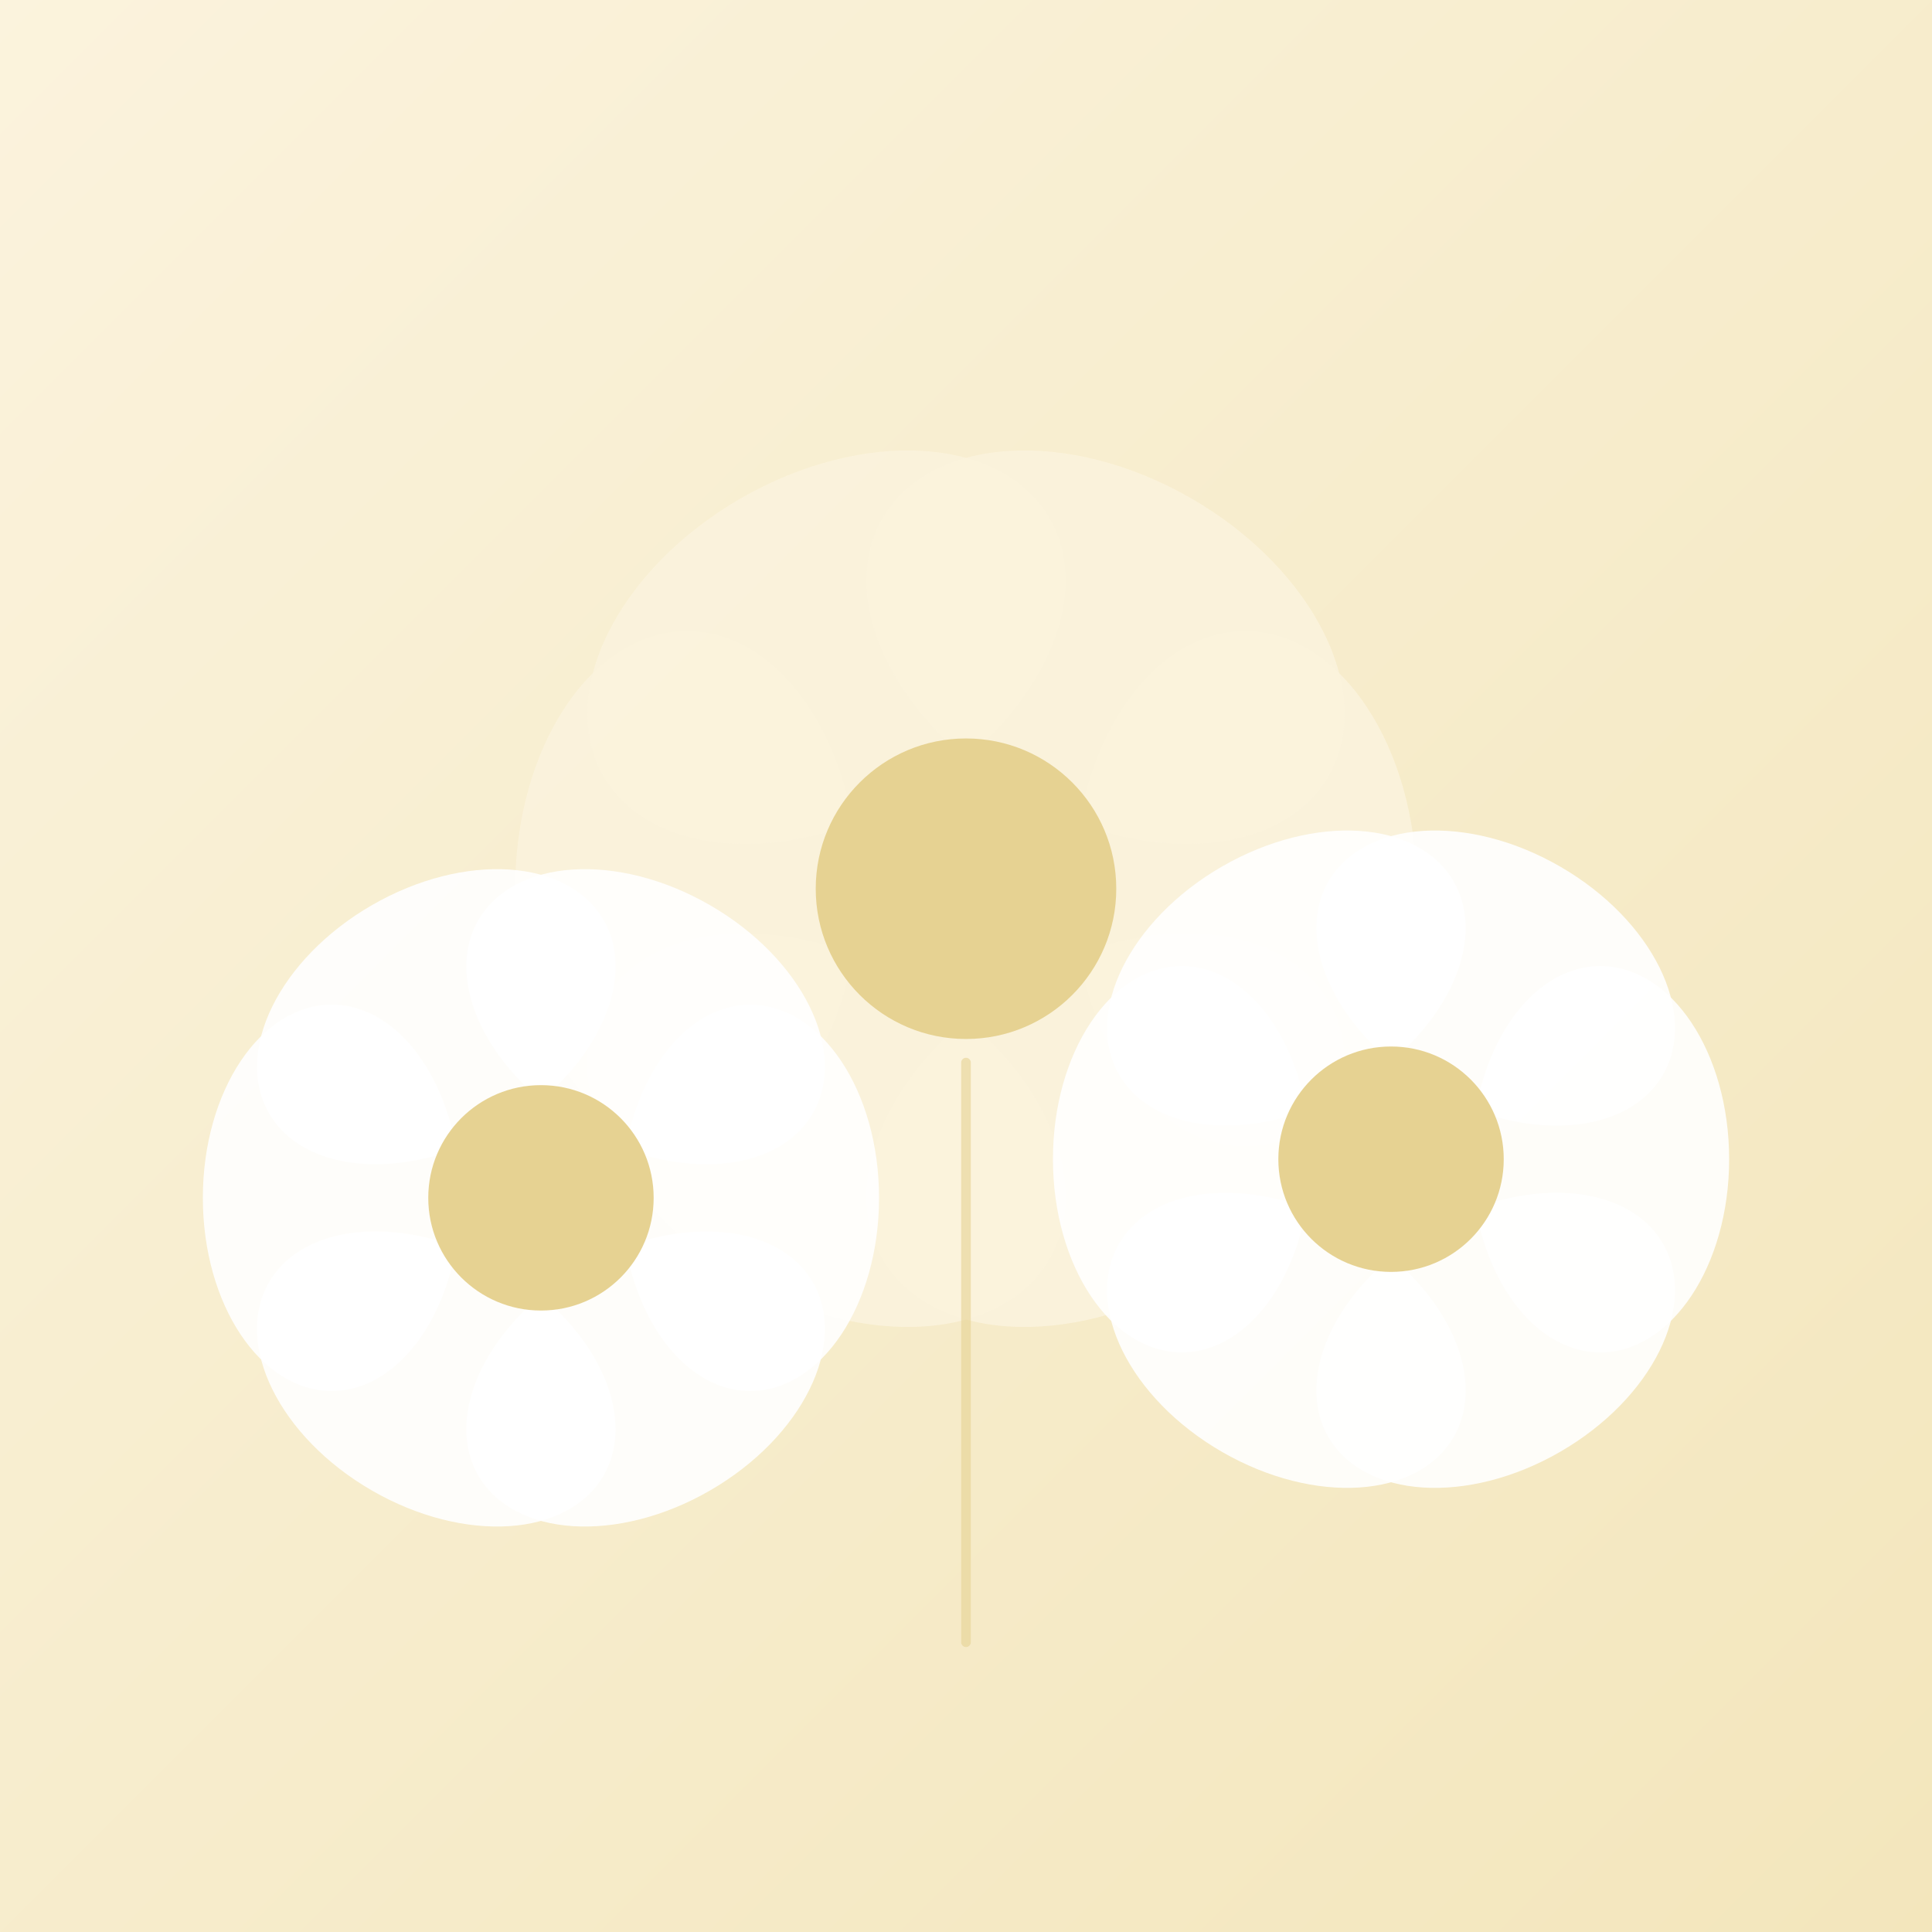
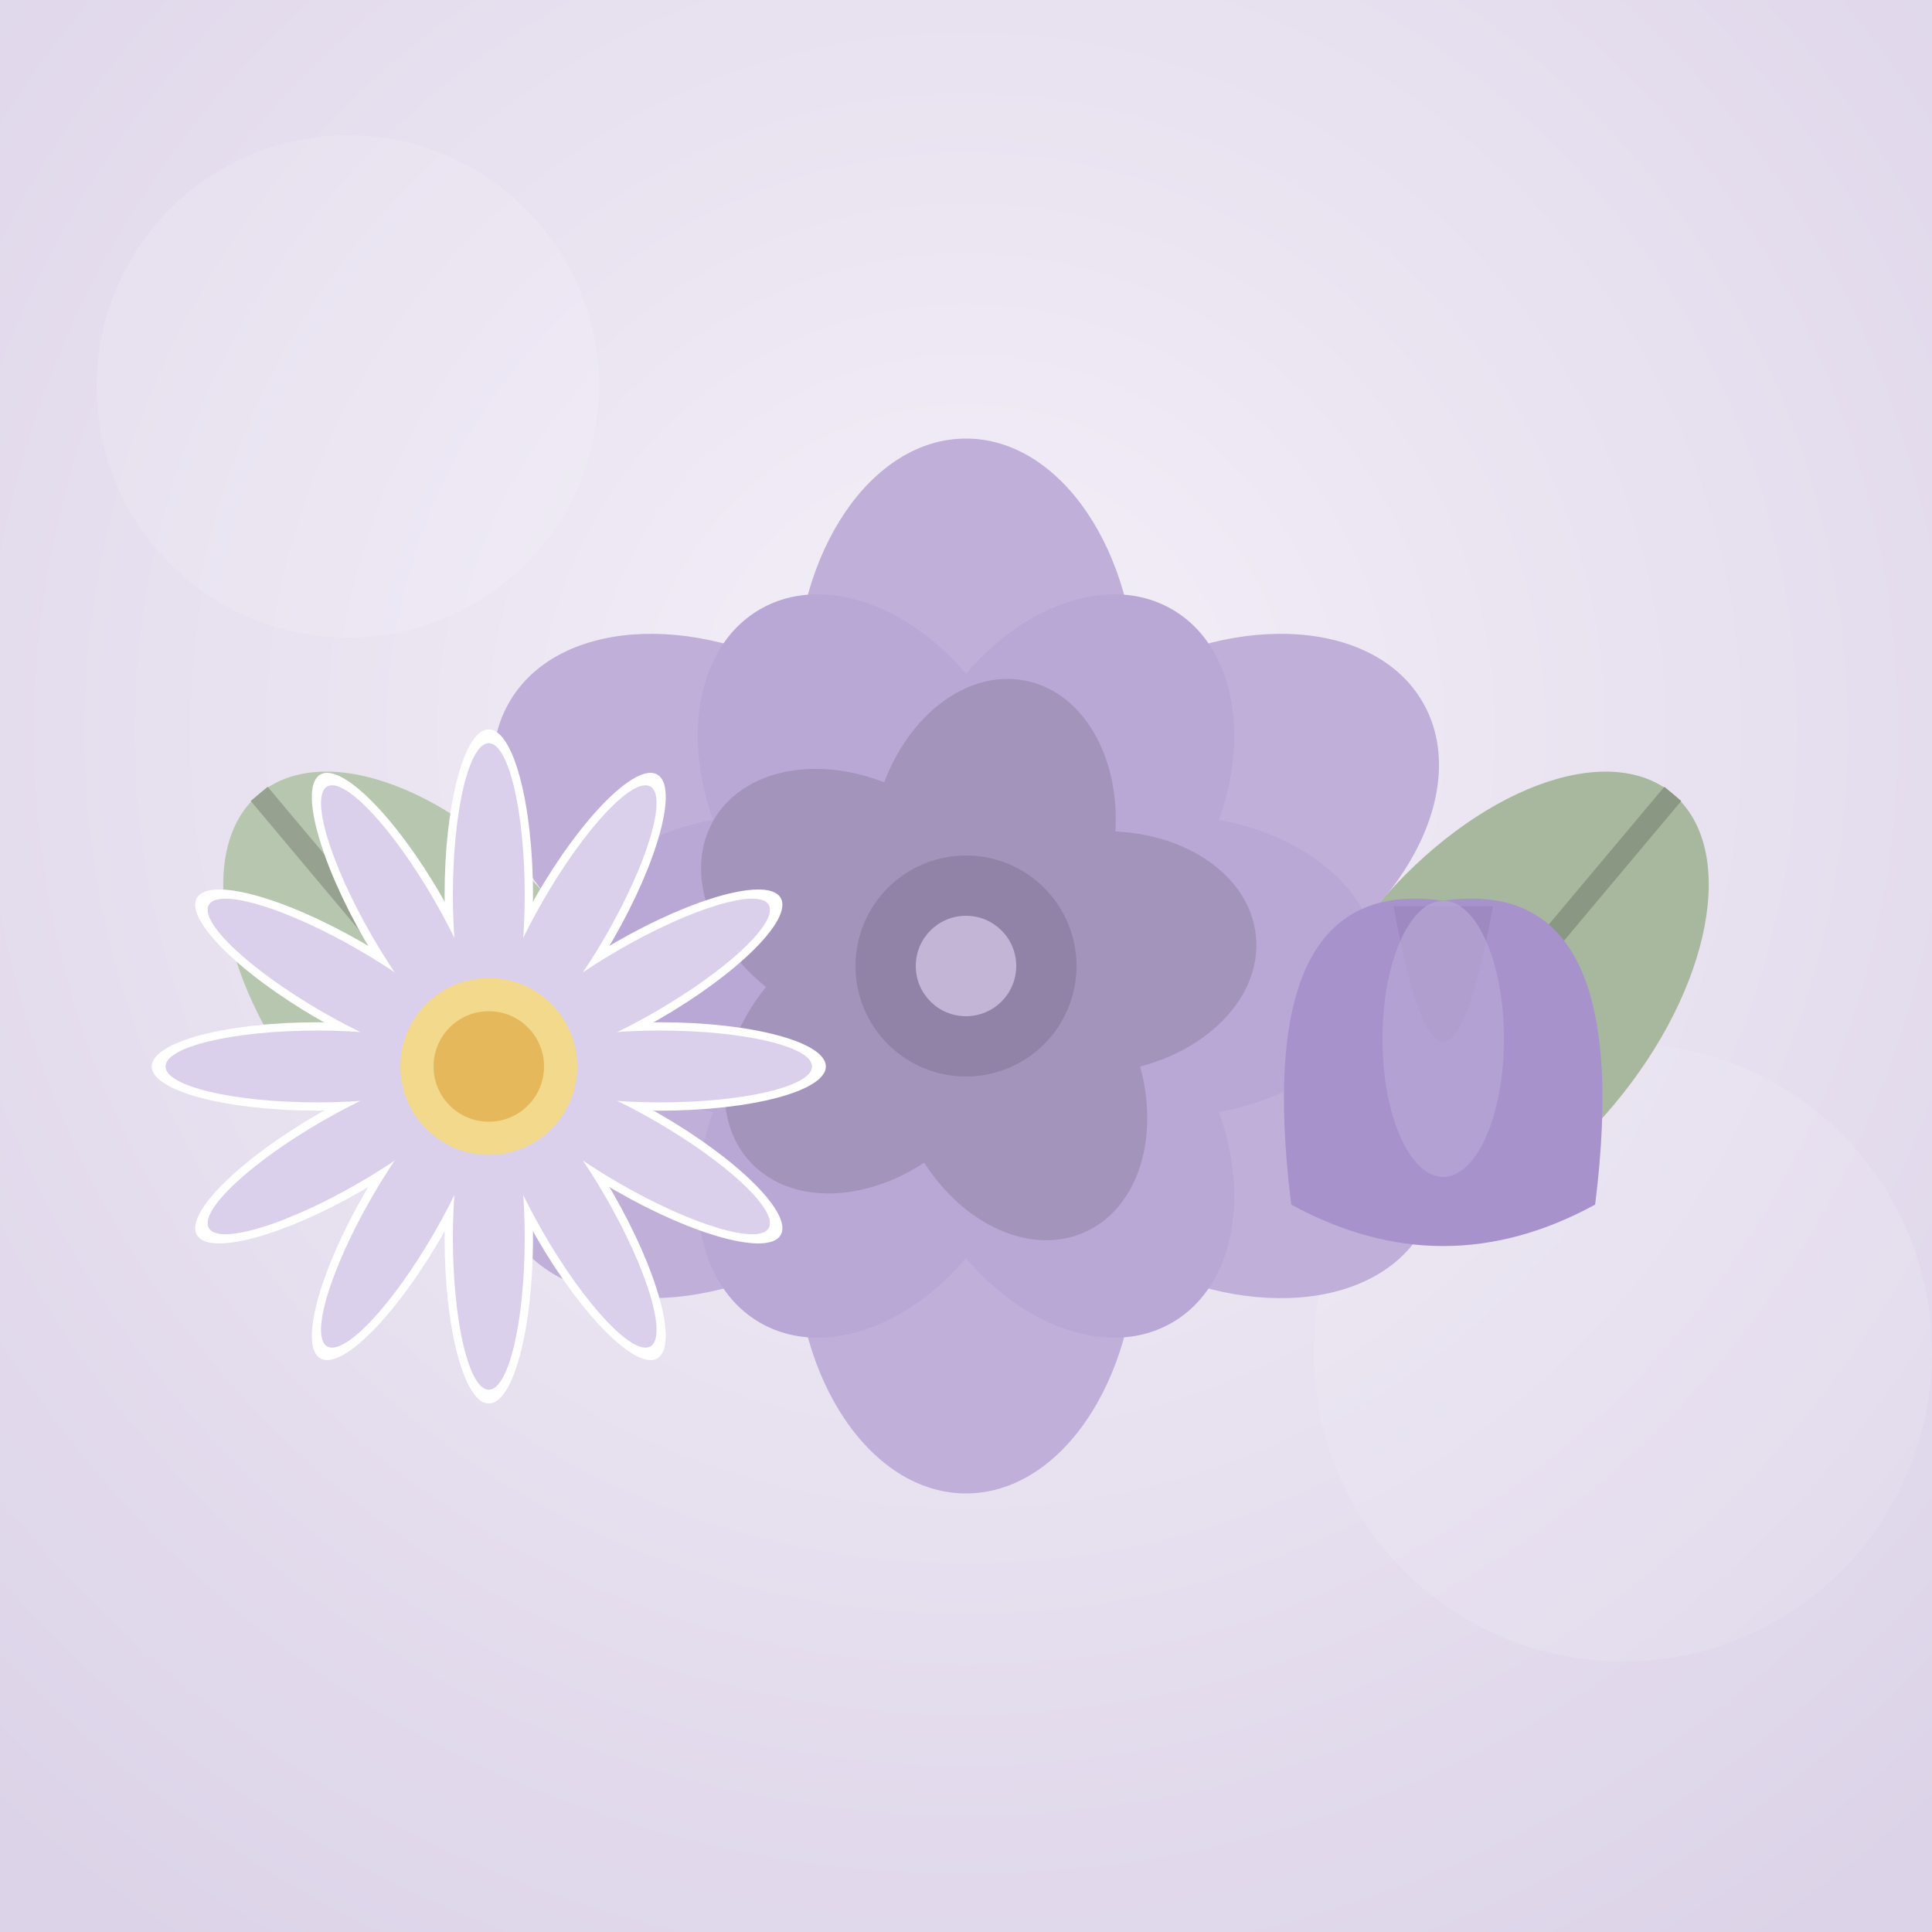
<svg xmlns="http://www.w3.org/2000/svg" width="600" height="600" viewBox="0 0 600 600">
  <defs>
-     <linearGradient id="grzhyq" x1="0" y1="0" x2="1" y2="1">
-       <stop offset="0" stop-color="#FBF3DD" />
-       <stop offset="1" stop-color="#F3E6BC" />
-     </linearGradient>
+     <radialGradient id="g9" cx="50%" cy="38%" r="75%">
+       <stop offset="0" stop-color="#f4f0f8" />
+       <stop offset="1" stop-color="#DCD3E8" />
+     </radialGradient>
  </defs>
-   <rect width="600" height="600" fill="url(#grzhyq)" />
-   <g transform="translate(300 276) scale(3.333333)">
-     <ellipse cx="26.0" cy="0.0" rx="16" ry="24" fill="#FBF3DD" opacity="0.9" transform="rotate(0 26.0 0.0)" />
-     <ellipse cx="13.0" cy="22.5" rx="16" ry="24" fill="#FBF3DD" opacity="0.9" transform="rotate(60 13.0 22.5)" />
-     <ellipse cx="-13.0" cy="22.5" rx="16" ry="24" fill="#FBF3DD" opacity="0.9" transform="rotate(120 -13.0 22.5)" />
-     <ellipse cx="-26.0" cy="0.0" rx="16" ry="24" fill="#FBF3DD" opacity="0.9" transform="rotate(180 -26.0 0.0)" />
-     <ellipse cx="-13.0" cy="-22.5" rx="16" ry="24" fill="#FBF3DD" opacity="0.9" transform="rotate(240 -13.0 -22.5)" />
-     <ellipse cx="13.0" cy="-22.5" rx="16" ry="24" fill="#FBF3DD" opacity="0.9" transform="rotate(300 13.0 -22.5)" />
-     <circle cx="0" cy="0" r="14" fill="#E6D292" />
+   <rect width="600" height="600" fill="url(#g9)" />
+   <circle cx="108" cy="120" r="78" fill="#FFFFFF" opacity="0.12" />
+   <circle cx="504" cy="420" r="96" fill="#FFFFFF" opacity="0.1" />
+   <g transform="rotate(-40 190.8 378)">
+     <ellipse cx="190.8" cy="292.2" rx="48.048" ry="85.8" fill="#B7C6AE" />
+     <line x1="190.8" y1="378" x2="190.8" y2="206.4" stroke="#96a28f" stroke-width="6.864" />
  </g>
-   <g transform="translate(168 372) scale(2.5)">
-     <ellipse cx="26.0" cy="0.0" rx="16" ry="24" fill="#ffffff" opacity="0.9" transform="rotate(0 26.0 0.0)" />
-     <ellipse cx="13.0" cy="22.5" rx="16" ry="24" fill="#ffffff" opacity="0.9" transform="rotate(60 13.0 22.5)" />
-     <ellipse cx="-13.0" cy="22.5" rx="16" ry="24" fill="#ffffff" opacity="0.9" transform="rotate(120 -13.0 22.5)" />
-     <ellipse cx="-26.0" cy="0.0" rx="16" ry="24" fill="#ffffff" opacity="0.9" transform="rotate(180 -26.0 0.0)" />
-     <ellipse cx="-13.0" cy="-22.5" rx="16" ry="24" fill="#ffffff" opacity="0.9" transform="rotate(240 -13.0 -22.5)" />
-     <ellipse cx="13.0" cy="-22.5" rx="16" ry="24" fill="#ffffff" opacity="0.9" transform="rotate(300 13.0 -22.5)" />
-     <circle cx="0" cy="0" r="14" fill="#E6D292" />
+   <g transform="rotate(40 409.2 378)">
+     <ellipse cx="409.2" cy="292.2" rx="48.048" ry="85.8" fill="#A8B89F" />
+     <line x1="409.2" y1="378" x2="409.2" y2="206.4" stroke="#8a9782" stroke-width="6.864" />
  </g>
-   <g transform="translate(432 360) scale(2.5)">
-     <ellipse cx="26.0" cy="0.0" rx="16" ry="24" fill="#ffffff" opacity="0.9" transform="rotate(0 26.0 0.0)" />
-     <ellipse cx="13.0" cy="22.5" rx="16" ry="24" fill="#ffffff" opacity="0.9" transform="rotate(60 13.0 22.5)" />
-     <ellipse cx="-13.0" cy="22.5" rx="16" ry="24" fill="#ffffff" opacity="0.9" transform="rotate(120 -13.0 22.5)" />
-     <ellipse cx="-26.0" cy="0.0" rx="16" ry="24" fill="#ffffff" opacity="0.9" transform="rotate(180 -26.0 0.0)" />
-     <ellipse cx="-13.0" cy="-22.5" rx="16" ry="24" fill="#ffffff" opacity="0.9" transform="rotate(240 -13.0 -22.5)" />
-     <ellipse cx="13.0" cy="-22.5" rx="16" ry="24" fill="#ffffff" opacity="0.9" transform="rotate(300 13.0 -22.5)" />
-     <circle cx="0" cy="0" r="14" fill="#E6D292" />
+   <g>
+     <ellipse cx="300" cy="214.2" rx="53.04" ry="78" fill="#bfafd9" opacity="1" transform="rotate(0.0 300 300)" />
+     <ellipse cx="300" cy="214.2" rx="53.04" ry="78" fill="#bfafd9" opacity="1" transform="rotate(60.0 300 300)" />
+     <ellipse cx="300" cy="214.2" rx="53.04" ry="78" fill="#bfafd9" opacity="1" transform="rotate(120.0 300 300)" />
+     <ellipse cx="300" cy="214.2" rx="53.04" ry="78" fill="#bfafd9" opacity="1" transform="rotate(180.0 300 300)" />
+     <ellipse cx="300" cy="214.2" rx="53.04" ry="78" fill="#bfafd9" opacity="1" transform="rotate(240.0 300 300)" />
+     <ellipse cx="300" cy="214.2" rx="53.04" ry="78" fill="#bfafd9" opacity="1" transform="rotate(300.0 300 300)" />
+     <ellipse cx="300" cy="237.6" rx="46.8" ry="65.52" fill="#B9A8D6" opacity="1" transform="rotate(30.0 300 300)" />
+     <ellipse cx="300" cy="237.6" rx="46.8" ry="65.52" fill="#B9A8D6" opacity="1" transform="rotate(90.0 300 300)" />
+     <ellipse cx="300" cy="237.6" rx="46.8" ry="65.52" fill="#B9A8D6" opacity="1" transform="rotate(150.0 300 300)" />
+     <ellipse cx="300" cy="237.6" rx="46.8" ry="65.52" fill="#B9A8D6" opacity="1" transform="rotate(210.0 300 300)" />
+     <ellipse cx="300" cy="237.6" rx="46.8" ry="65.52" fill="#B9A8D6" opacity="1" transform="rotate(270.0 300 300)" />
+     <ellipse cx="300" cy="237.6" rx="46.8" ry="65.52" fill="#B9A8D6" opacity="1" transform="rotate(330.0 300 300)" />
+     <ellipse cx="300" cy="259.4" rx="37.44" ry="49.92" fill="#a394bc" opacity="1" transform="rotate(12.0 300 300)" />
+     <ellipse cx="300" cy="259.4" rx="37.44" ry="49.92" fill="#a394bc" opacity="1" transform="rotate(84.0 300 300)" />
+     <ellipse cx="300" cy="259.4" rx="37.44" ry="49.92" fill="#a394bc" opacity="1" transform="rotate(156.0 300 300)" />
+     <ellipse cx="300" cy="259.4" rx="37.44" ry="49.92" fill="#a394bc" opacity="1" transform="rotate(228.0 300 300)" />
+     <ellipse cx="300" cy="259.4" rx="37.44" ry="49.92" fill="#a394bc" opacity="1" transform="rotate(300.0 300 300)" />
+     <circle cx="300" cy="300" r="34.32" fill="#9083a7" />
+     <circle cx="300" cy="300" r="15.6" fill="#cec2e2" opacity="0.8" />
  </g>
-   <path d="M300 330 L300 510" stroke="#E6D292" stroke-width="3" stroke-linecap="round" opacity="0.6" />
+   <g>
+     <ellipse cx="151.8" cy="278.0" rx="13.728" ry="51.48" fill="#FFFFFF" opacity="1" transform="rotate(0.0 151.8 331.2)" />
+     <ellipse cx="151.8" cy="278.0" rx="13.728" ry="51.48" fill="#FFFFFF" opacity="1" transform="rotate(30.0 151.8 331.2)" />
+     <ellipse cx="151.8" cy="278.0" rx="13.728" ry="51.48" fill="#FFFFFF" opacity="1" transform="rotate(60.0 151.8 331.2)" />
+     <ellipse cx="151.8" cy="278.0" rx="13.728" ry="51.48" fill="#FFFFFF" opacity="1" transform="rotate(90.0 151.8 331.2)" />
+     <ellipse cx="151.8" cy="278.0" rx="13.728" ry="51.48" fill="#FFFFFF" opacity="1" transform="rotate(120.0 151.8 331.2)" />
+     <ellipse cx="151.8" cy="278.0" rx="13.728" ry="51.48" fill="#FFFFFF" opacity="1" transform="rotate(150.0 151.8 331.2)" />
+     <ellipse cx="151.8" cy="278.0" rx="13.728" ry="51.48" fill="#FFFFFF" opacity="1" transform="rotate(180.0 151.8 331.2)" />
+     <ellipse cx="151.8" cy="278.0" rx="13.728" ry="51.48" fill="#FFFFFF" opacity="1" transform="rotate(210.0 151.8 331.2)" />
+     <ellipse cx="151.8" cy="278.0" rx="13.728" ry="51.48" fill="#FFFFFF" opacity="1" transform="rotate(240.0 151.8 331.2)" />
+     <ellipse cx="151.8" cy="278.0" rx="13.728" ry="51.48" fill="#FFFFFF" opacity="1" transform="rotate(270.0 151.8 331.2)" />
+     <ellipse cx="151.8" cy="278.0" rx="13.728" ry="51.48" fill="#FFFFFF" opacity="1" transform="rotate(300.0 151.8 331.2)" />
+     <ellipse cx="151.8" cy="278.0" rx="13.728" ry="51.48" fill="#FFFFFF" opacity="1" transform="rotate(330.0 151.8 331.2)" />
+     <ellipse cx="151.8" cy="278.0" rx="11.154" ry="47.19" fill="#dbd0ec" opacity="1" transform="rotate(0.0 151.8 331.2)" />
+     <ellipse cx="151.8" cy="278.0" rx="11.154" ry="47.19" fill="#dbd0ec" opacity="1" transform="rotate(30.0 151.8 331.2)" />
+     <ellipse cx="151.8" cy="278.0" rx="11.154" ry="47.19" fill="#dbd0ec" opacity="1" transform="rotate(60.0 151.8 331.2)" />
+     <ellipse cx="151.8" cy="278.0" rx="11.154" ry="47.19" fill="#dbd0ec" opacity="1" transform="rotate(90.0 151.8 331.2)" />
+     <ellipse cx="151.8" cy="278.0" rx="11.154" ry="47.19" fill="#dbd0ec" opacity="1" transform="rotate(120.0 151.8 331.2)" />
+     <ellipse cx="151.8" cy="278.0" rx="11.154" ry="47.19" fill="#dbd0ec" opacity="1" transform="rotate(150.0 151.8 331.2)" />
+     <ellipse cx="151.8" cy="278.0" rx="11.154" ry="47.19" fill="#dbd0ec" opacity="1" transform="rotate(180.0 151.8 331.2)" />
+     <ellipse cx="151.8" cy="278.0" rx="11.154" ry="47.19" fill="#dbd0ec" opacity="1" transform="rotate(210.0 151.8 331.2)" />
+     <ellipse cx="151.8" cy="278.0" rx="11.154" ry="47.19" fill="#dbd0ec" opacity="1" transform="rotate(240.0 151.8 331.2)" />
+     <ellipse cx="151.8" cy="278.0" rx="11.154" ry="47.19" fill="#dbd0ec" opacity="1" transform="rotate(270.0 151.8 331.2)" />
+     <ellipse cx="151.8" cy="278.0" rx="11.154" ry="47.19" fill="#dbd0ec" opacity="1" transform="rotate(300.0 151.8 331.2)" />
+     <ellipse cx="151.8" cy="278.0" rx="11.154" ry="47.19" fill="#dbd0ec" opacity="1" transform="rotate(330.0 151.8 331.2)" />
+     <circle cx="151.8" cy="331.2" r="27.456" fill="#F3D98C" />
+     <circle cx="151.8" cy="331.2" r="17.16" fill="#E6B85C" />
+   </g>
+   <g>
+     <path d="M401.01 374.1 Q388.14 271.14 448.2 279.72 Q508.26 271.14 495.39 374.1 Q448.2 399.84 401.01 374.1 Z" fill="#A892CC" />
+     <path d="M432.756 281.436 Q448.2 365.52 463.644 281.436" fill="#9480b4" opacity="0.5" />
+     <ellipse cx="448.2" cy="322.62" rx="18.876" ry="42.9" fill="#b8a6d5" opacity="0.7" />
+   </g>
</svg>
